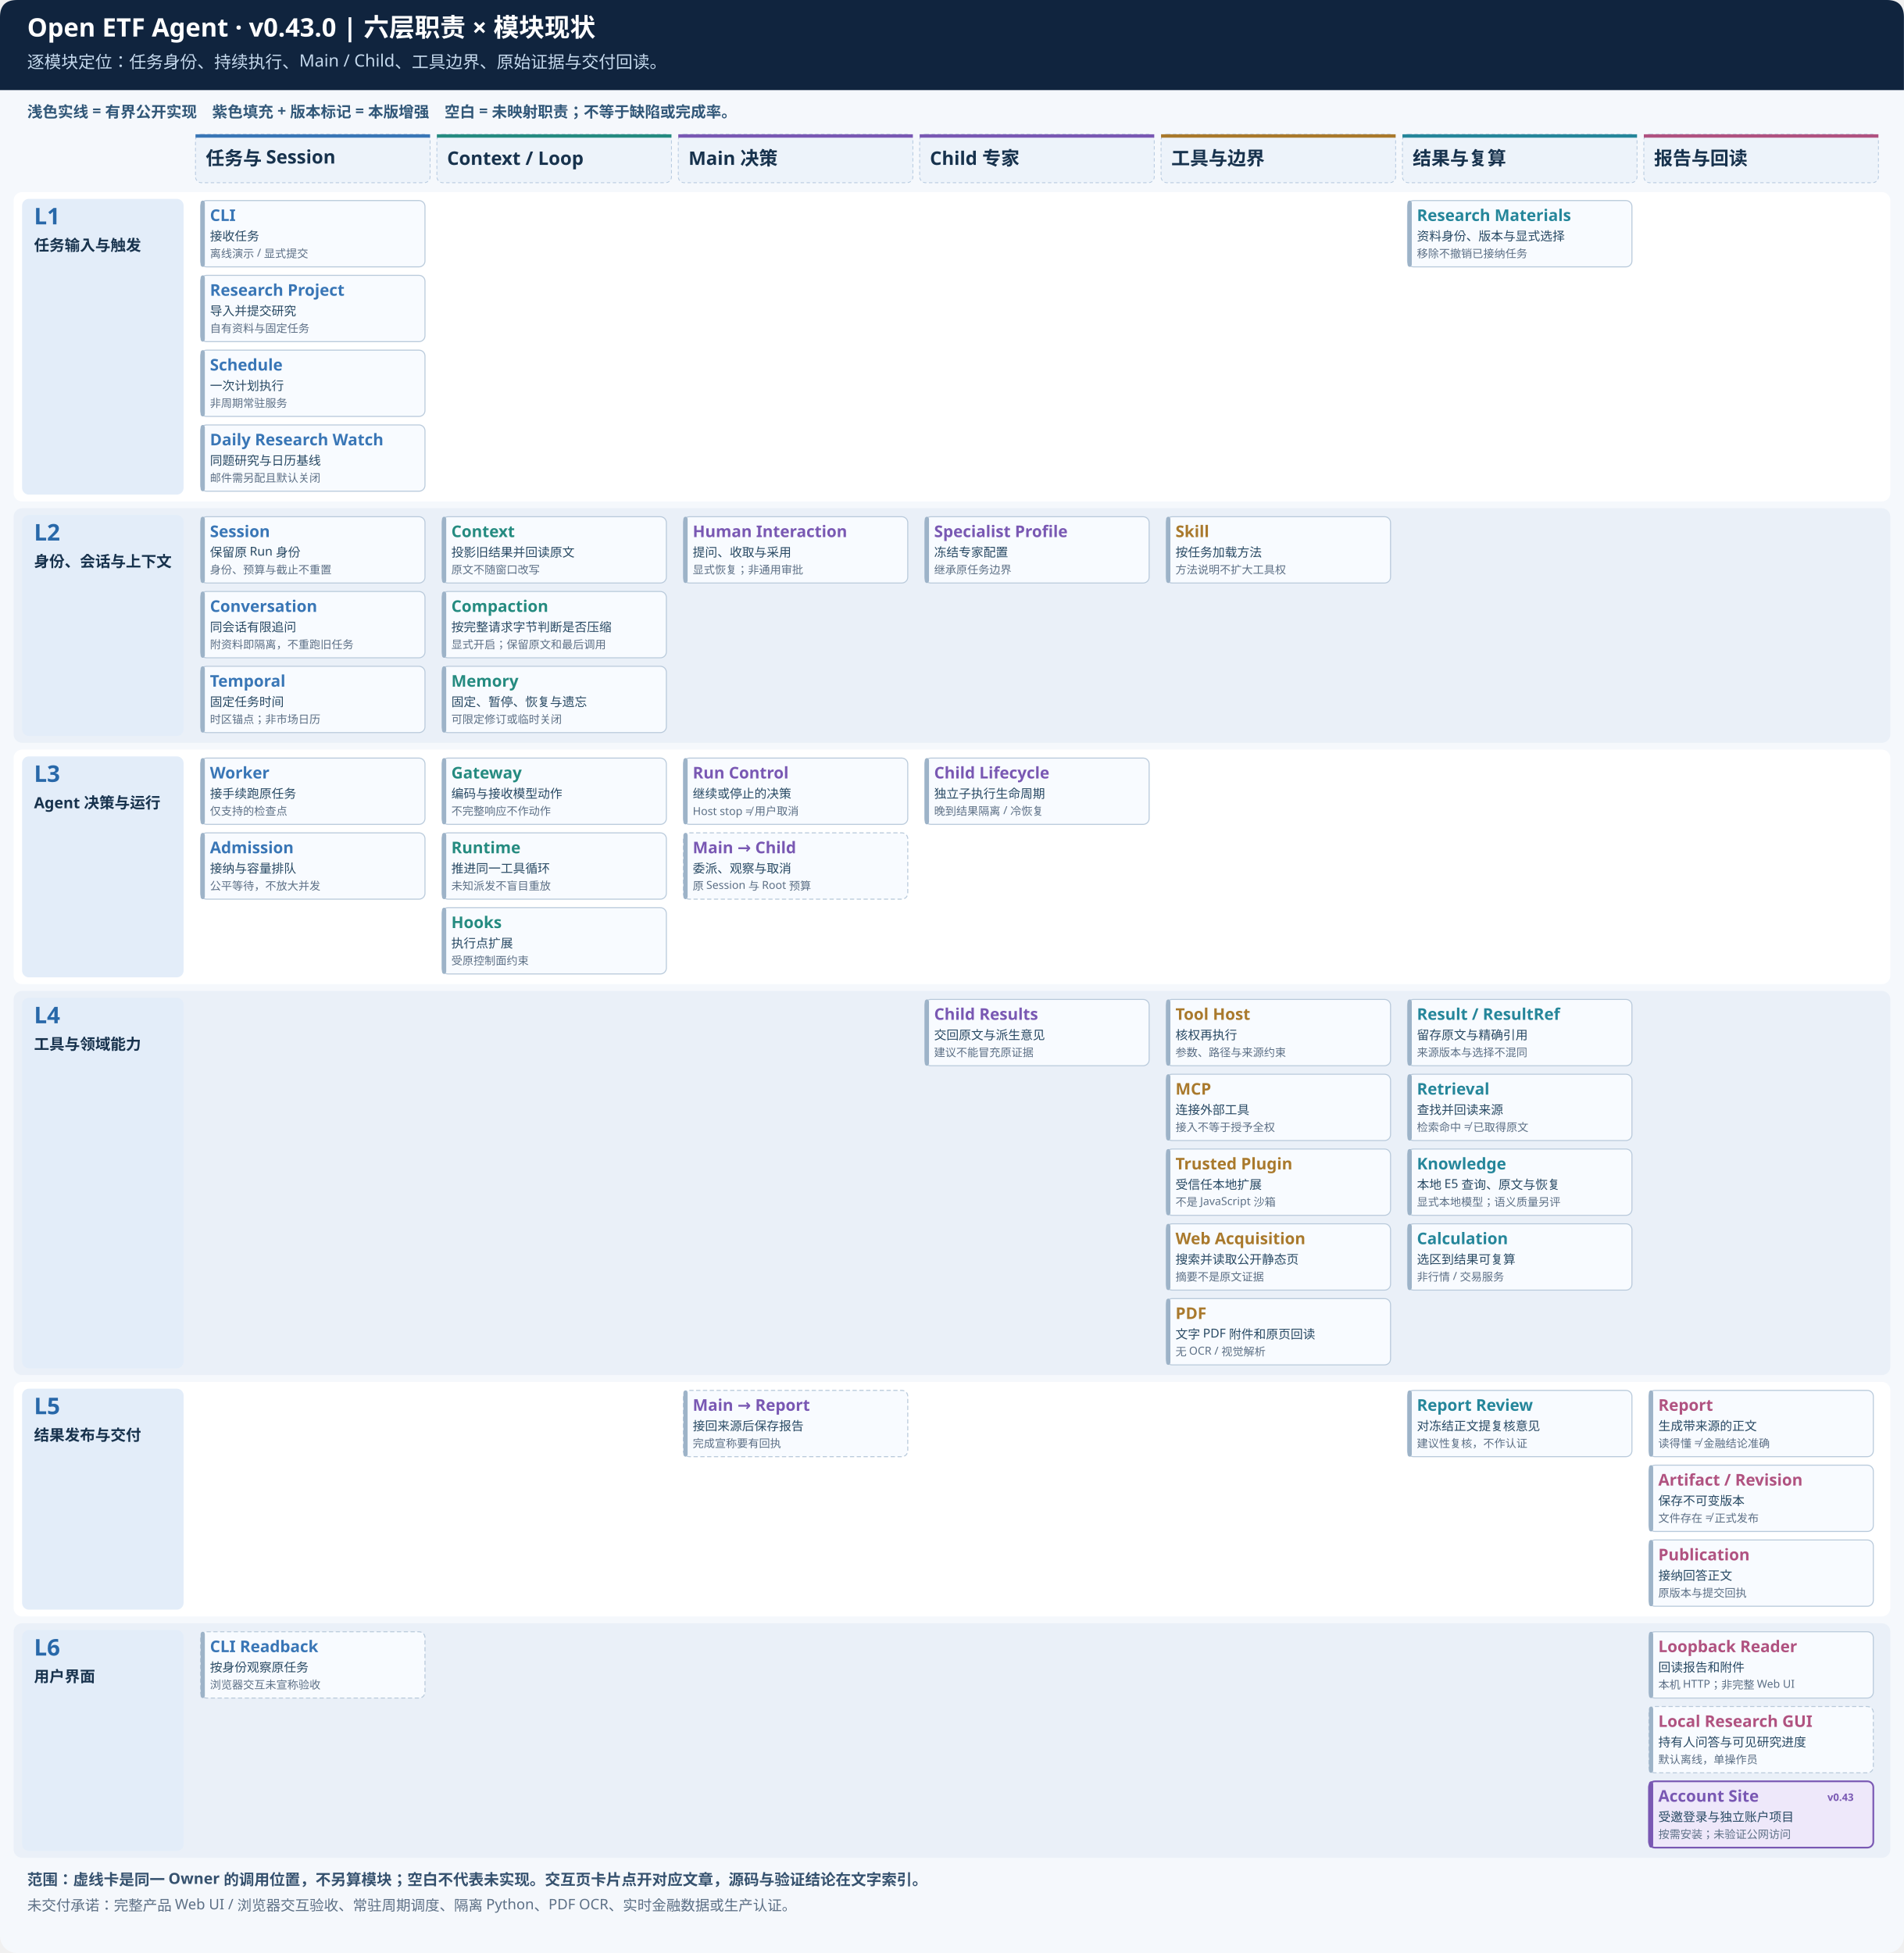
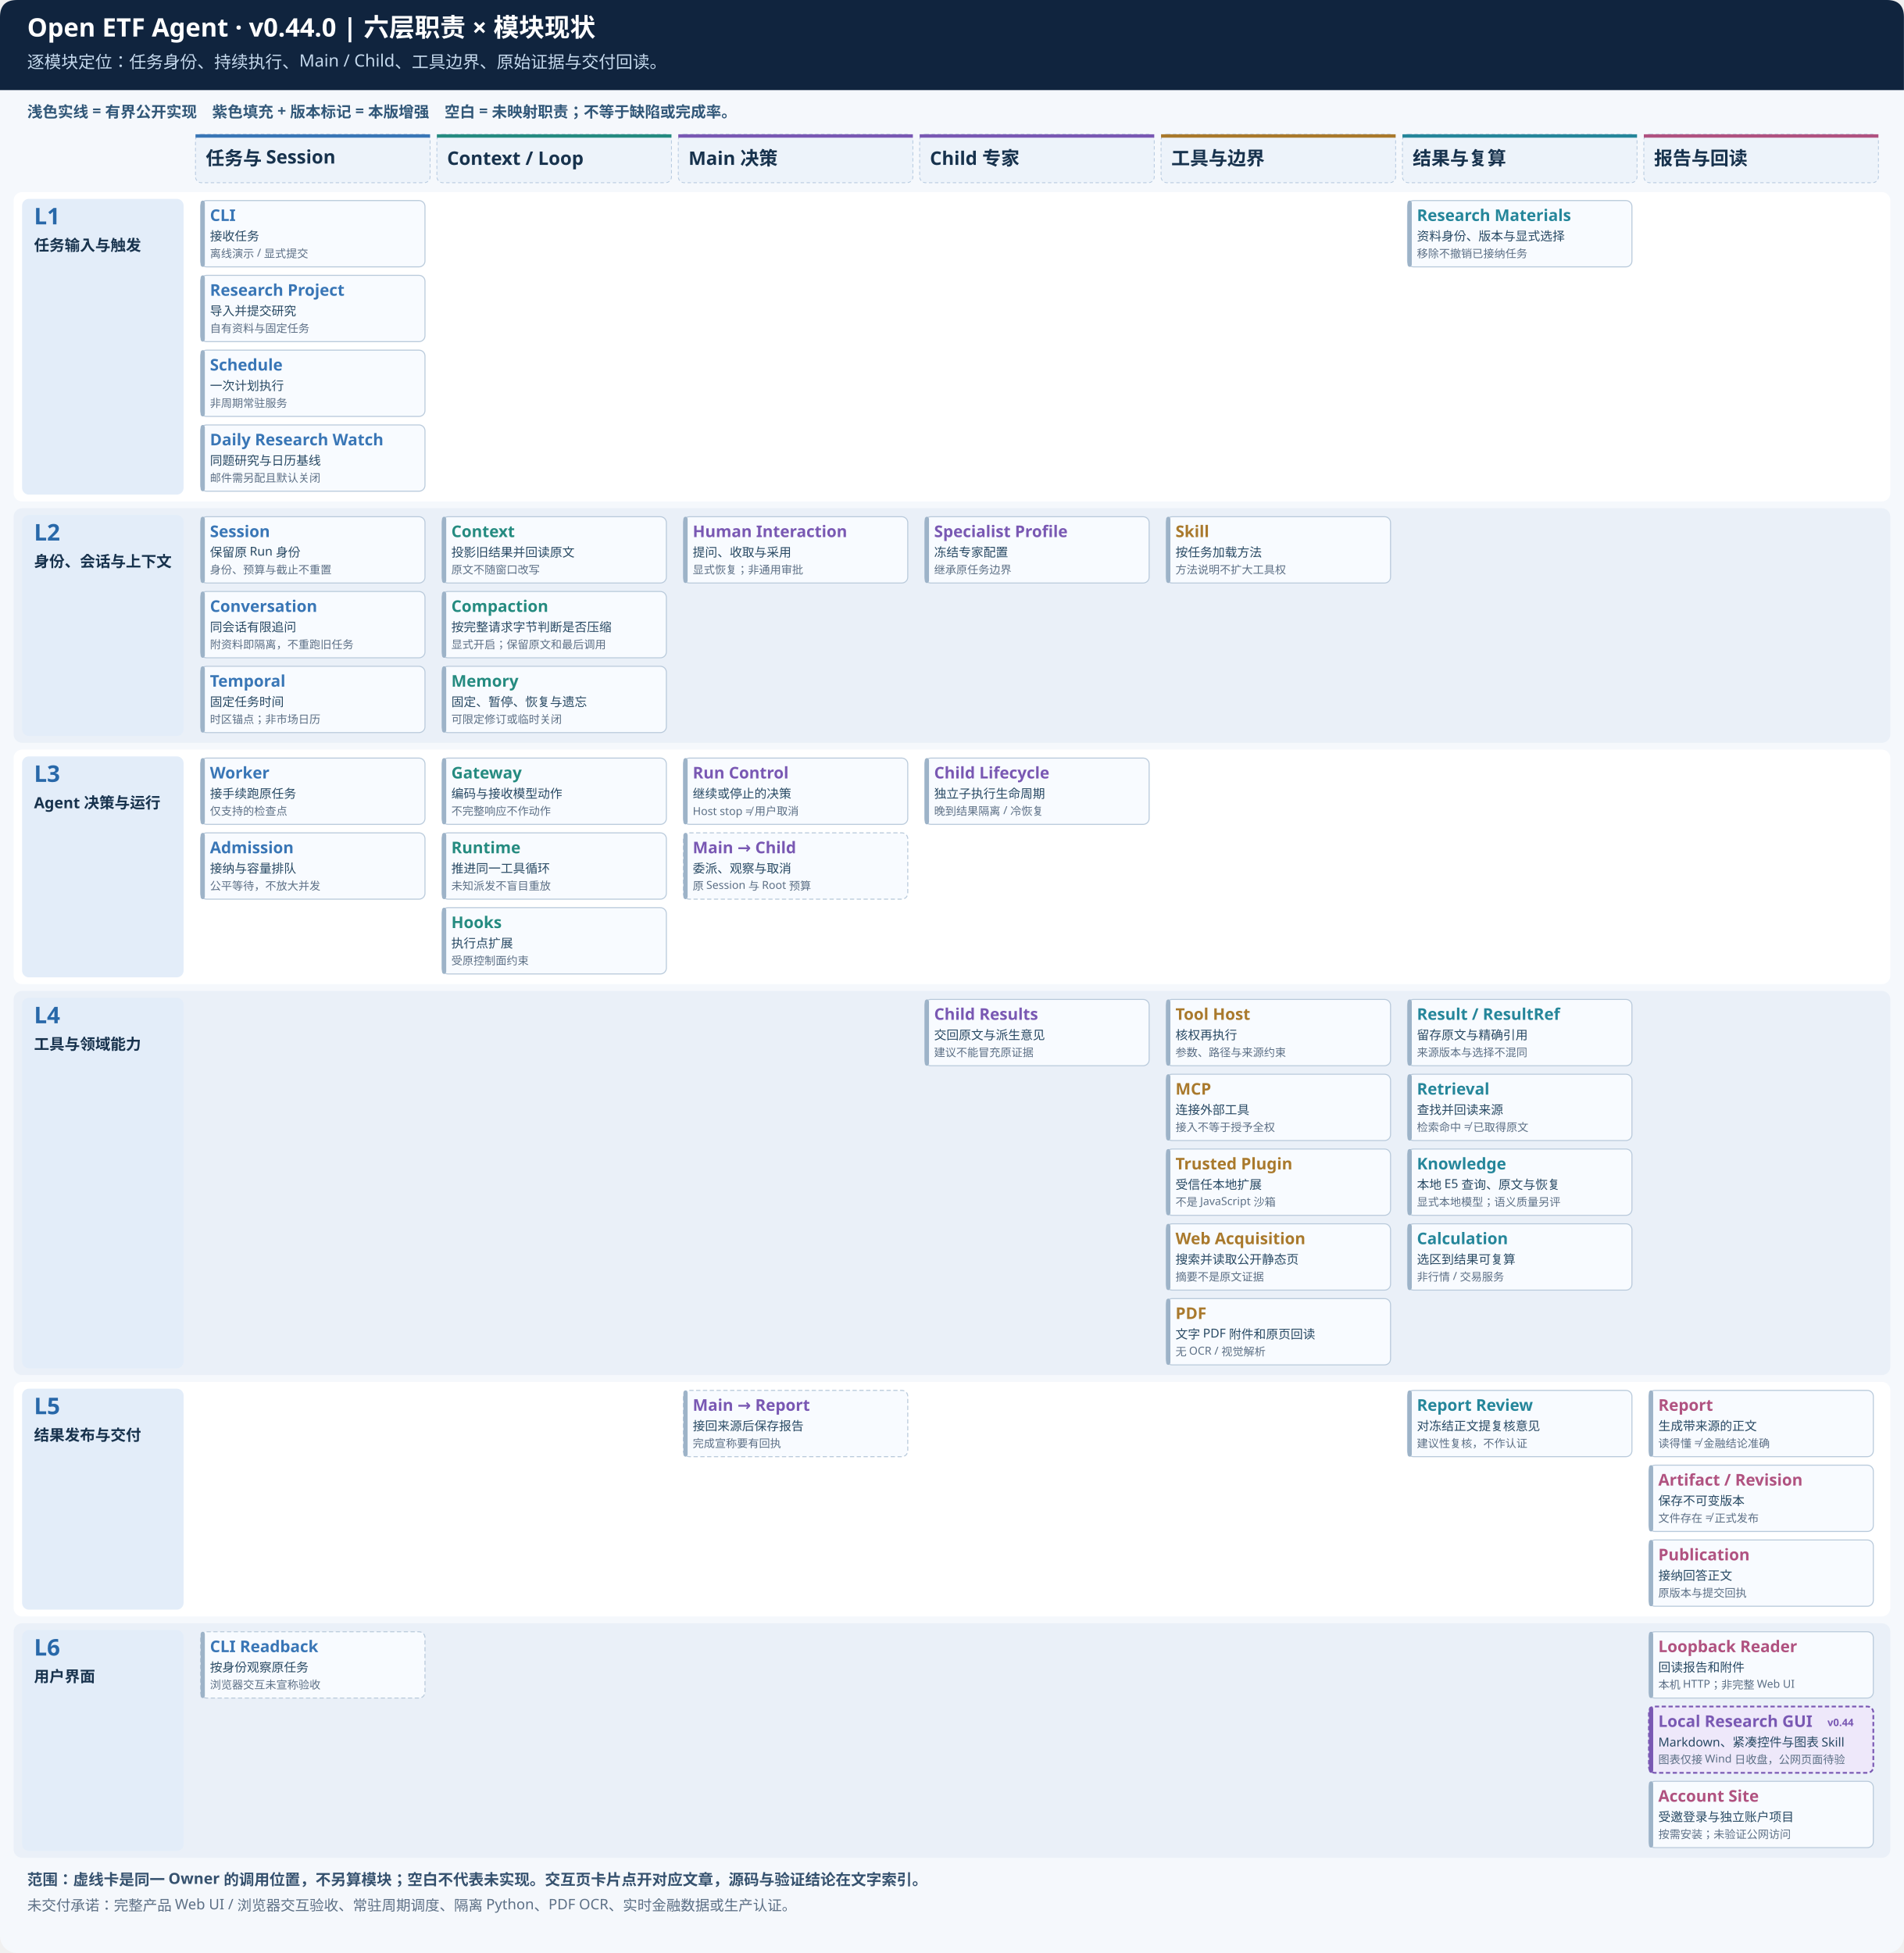
<svg xmlns="http://www.w3.org/2000/svg" width="2240" height="2298" viewBox="0 0 2240 2298" role="img" aria-labelledby="title desc">
  <rect width="2240" height="2298" rx="20" fill="#f5f8fc" />
  <path d="M20 0h2200q20 0 20 20v86H0V20Q0 0 20 0" fill="#10243e" />
  <g font-family="system-ui, sans-serif">
-     <text x="32" y="43" font-size="30" fill="#fff" font-weight="700">Open ETF Agent · v0.43.0 | 六层职责 × 模块现状</text>
+     <text x="32" y="43" font-size="30" fill="#fff" font-weight="700">Open ETF Agent · v0.44.0 | 六层职责 × 模块现状</text>
    <text x="32" y="80" font-size="20" fill="#c5d9ed" font-weight="400">逐模块定位：任务身份、持续执行、Main / Child、工具边界、原始证据与交付回读。</text>
    <text x="32" y="138" font-size="18" fill="#315778" font-weight="600">浅色实线 = 有界公开实现　紫色填充 + 版本标记 = 本版增强　空白 = 未映射职责；不等于缺陷或完成率。</text>
    <rect x="230" y="158" width="276" height="57" rx="7" fill="#edf3fa" stroke="#b8cbe0" stroke-dasharray="4 3" />
    <rect x="230" y="158" width="276" height="4" fill="#3976b6" />
    <text x="242" y="194" font-size="22" fill="#17324d" font-weight="700">任务与 Session</text>
    <rect x="514" y="158" width="276" height="57" rx="7" fill="#edf3fa" stroke="#b8cbe0" stroke-dasharray="4 3" />
    <rect x="514" y="158" width="276" height="4" fill="#258b80" />
    <text x="526" y="194" font-size="22" fill="#17324d" font-weight="700">Context / Loop</text>
    <rect x="798" y="158" width="276" height="57" rx="7" fill="#edf3fa" stroke="#b8cbe0" stroke-dasharray="4 3" />
    <rect x="798" y="158" width="276" height="4" fill="#7958b3" />
    <text x="810" y="194" font-size="22" fill="#17324d" font-weight="700">Main 决策</text>
    <rect x="1082" y="158" width="276" height="57" rx="7" fill="#edf3fa" stroke="#b8cbe0" stroke-dasharray="4 3" />
    <rect x="1082" y="158" width="276" height="4" fill="#7958b3" />
    <text x="1094" y="194" font-size="22" fill="#17324d" font-weight="700">Child 专家</text>
    <rect x="1366" y="158" width="276" height="57" rx="7" fill="#edf3fa" stroke="#b8cbe0" stroke-dasharray="4 3" />
    <rect x="1366" y="158" width="276" height="4" fill="#a9792c" />
    <text x="1378" y="194" font-size="22" fill="#17324d" font-weight="700">工具与边界</text>
    <rect x="1650" y="158" width="276" height="57" rx="7" fill="#edf3fa" stroke="#b8cbe0" stroke-dasharray="4 3" />
    <rect x="1650" y="158" width="276" height="4" fill="#25869a" />
    <text x="1662" y="194" font-size="22" fill="#17324d" font-weight="700">结果与复算</text>
    <rect x="1934" y="158" width="276" height="57" rx="7" fill="#edf3fa" stroke="#b8cbe0" stroke-dasharray="4 3" />
    <rect x="1934" y="158" width="276" height="4" fill="#b05280" />
    <text x="1946" y="194" font-size="22" fill="#17324d" font-weight="700">报告与回读</text>
    <rect x="16" y="226" width="2208" height="364" rx="10" fill="#ffffff" />
    <rect x="26" y="234" width="190" height="348" rx="8" fill="#e3edf9" />
    <text x="40" y="264" font-size="27" fill="#2868a9" font-weight="700">L1</text>
    <text x="40" y="295" font-size="18" fill="#17324d" font-weight="700">任务输入与触发</text>
    <a href="https://hpoenixf.com/eff-agent-article/articles/agent-in-15-minutes" target="_blank" rel="noopener noreferrer">
      <rect x="236" y="236" width="264" height="78" rx="7" fill="#f8fbff" stroke="#b9cadb" stroke-width="1.2" />
      <rect x="236" y="236" width="5" height="78" rx="3" fill="#9db3c8" />
      <text x="247" y="260" font-size="19" fill="#3976b6" font-weight="700">CLI</text>
      <text x="247" y="283" font-size="14.5" fill="#284963" font-weight="500">接收任务</text>
      <text x="247" y="303" font-size="13" fill="#5c6f85" font-weight="400">离线演示 / 显式提交</text>
    </a>
    <a href="https://hpoenixf.com/eff-agent-article/articles/open-etf-agent-research-project-workshop" target="_blank" rel="noopener noreferrer">
      <rect x="236" y="324" width="264" height="78" rx="7" fill="#f8fbff" stroke="#b9cadb" stroke-width="1.2" />
      <rect x="236" y="324" width="5" height="78" rx="3" fill="#9db3c8" />
      <text x="247" y="348" font-size="19" fill="#3976b6" font-weight="700">Research Project</text>
      <text x="247" y="371" font-size="14.5" fill="#284963" font-weight="500">导入并提交研究</text>
      <text x="247" y="391" font-size="13" fill="#5c6f85" font-weight="400">自有资料与固定任务</text>
    </a>
    <a href="https://hpoenixf.com/eff-agent-article/articles/agent-autonomous-scheduled-research" target="_blank" rel="noopener noreferrer">
      <rect x="236" y="412" width="264" height="78" rx="7" fill="#f8fbff" stroke="#b9cadb" stroke-width="1.2" />
      <rect x="236" y="412" width="5" height="78" rx="3" fill="#9db3c8" />
      <text x="247" y="436" font-size="19" fill="#3976b6" font-weight="700">Schedule</text>
      <text x="247" y="459" font-size="14.5" fill="#284963" font-weight="500">一次计划执行</text>
      <text x="247" y="479" font-size="13" fill="#5c6f85" font-weight="400">非周期常驻服务</text>
    </a>
    <a href="https://hpoenixf.com/eff-agent-article/articles/agent-autonomous-scheduled-research" target="_blank" rel="noopener noreferrer">
      <rect x="236" y="500" width="264" height="78" rx="7" fill="#f8fbff" stroke="#b9cadb" stroke-width="1.2" />
      <rect x="236" y="500" width="5" height="78" rx="3" fill="#9db3c8" />
      <text x="247" y="524" font-size="19" fill="#3976b6" font-weight="700">Daily Research Watch</text>
      <text x="247" y="547" font-size="14.5" fill="#284963" font-weight="500">同题研究与日历基线</text>
      <text x="247" y="567" font-size="13" fill="#5c6f85" font-weight="400">邮件需另配且默认关闭</text>
    </a>
    <a href="https://hpoenixf.com/eff-agent-article/articles/agent-research-assets-identity-version-lifecycle" target="_blank" rel="noopener noreferrer">
      <rect x="1656" y="236" width="264" height="78" rx="7" fill="#f8fbff" stroke="#b9cadb" stroke-width="1.2" />
      <rect x="1656" y="236" width="5" height="78" rx="3" fill="#9db3c8" />
      <text x="1667" y="260" font-size="19" fill="#25869a" font-weight="700">Research Materials</text>
      <text x="1667" y="283" font-size="14.5" fill="#284963" font-weight="500">资料身份、版本与显式选择</text>
      <text x="1667" y="303" font-size="13" fill="#5c6f85" font-weight="400">移除不撤销已接纳任务</text>
    </a>
    <rect x="16" y="598" width="2208" height="276" rx="10" fill="#eaf0f8" />
    <rect x="26" y="606" width="190" height="260" rx="8" fill="#e3edf9" />
    <text x="40" y="636" font-size="27" fill="#2868a9" font-weight="700">L2</text>
    <text x="40" y="667" font-size="18" fill="#17324d" font-weight="700">身份、会话与上下文</text>
    <a href="https://hpoenixf.com/eff-agent-article/articles/agent-task-session-run-worker-schedule" target="_blank" rel="noopener noreferrer">
      <rect x="236" y="608" width="264" height="78" rx="7" fill="#f8fbff" stroke="#b9cadb" stroke-width="1.2" />
      <rect x="236" y="608" width="5" height="78" rx="3" fill="#9db3c8" />
      <text x="247" y="632" font-size="19" fill="#3976b6" font-weight="700">Session</text>
      <text x="247" y="655" font-size="14.5" fill="#284963" font-weight="500">保留原 Run 身份</text>
      <text x="247" y="675" font-size="13" fill="#5c6f85" font-weight="400">身份、预算与截止不重置</text>
    </a>
    <a href="https://hpoenixf.com/eff-agent-article/articles/agent-conversation-admission-task-continuation" target="_blank" rel="noopener noreferrer">
      <rect x="236" y="696" width="264" height="78" rx="7" fill="#f8fbff" stroke="#b9cadb" stroke-width="1.2" />
      <rect x="236" y="696" width="5" height="78" rx="3" fill="#9db3c8" />
      <text x="247" y="720" font-size="19" fill="#3976b6" font-weight="700">Conversation</text>
      <text x="247" y="743" font-size="14.5" fill="#284963" font-weight="500">同会话有限追问</text>
      <text x="247" y="763" font-size="13" fill="#5c6f85" font-weight="400">附资料即隔离，不重跑旧任务</text>
    </a>
    <a href="https://hpoenixf.com/eff-agent-article/articles/agent-temporal-semantics-market-calendar" target="_blank" rel="noopener noreferrer">
      <rect x="236" y="784" width="264" height="78" rx="7" fill="#f8fbff" stroke="#b9cadb" stroke-width="1.2" />
      <rect x="236" y="784" width="5" height="78" rx="3" fill="#9db3c8" />
      <text x="247" y="808" font-size="19" fill="#3976b6" font-weight="700">Temporal</text>
      <text x="247" y="831" font-size="14.5" fill="#284963" font-weight="500">固定任务时间</text>
      <text x="247" y="851" font-size="13" fill="#5c6f85" font-weight="400">时区锚点；非市场日历</text>
    </a>
    <a href="https://hpoenixf.com/eff-agent-article/articles/agent-context-governance-actions" target="_blank" rel="noopener noreferrer">
      <rect x="520" y="608" width="264" height="78" rx="7" fill="#f8fbff" stroke="#b9cadb" stroke-width="1.2" />
      <rect x="520" y="608" width="5" height="78" rx="3" fill="#9db3c8" />
      <text x="531" y="632" font-size="19" fill="#258b80" font-weight="700">Context</text>
      <text x="531" y="655" font-size="14.5" fill="#284963" font-weight="500">投影旧结果并回读原文</text>
      <text x="531" y="675" font-size="13" fill="#5c6f85" font-weight="400">原文不随窗口改写</text>
    </a>
    <a href="https://hpoenixf.com/eff-agent-article/articles/agent-main-run-context-compaction" target="_blank" rel="noopener noreferrer">
      <rect x="520" y="696" width="264" height="78" rx="7" fill="#f8fbff" stroke="#b9cadb" stroke-width="1.2" />
      <rect x="520" y="696" width="5" height="78" rx="3" fill="#9db3c8" />
      <text x="531" y="720" font-size="19" fill="#258b80" font-weight="700">Compaction</text>
      <text x="531" y="743" font-size="14.5" fill="#284963" font-weight="500">按完整请求字节判断是否压缩</text>
      <text x="531" y="763" font-size="13" fill="#5c6f85" font-weight="400">显式开启；保留原文和最后调用</text>
    </a>
    <a href="https://hpoenixf.com/eff-agent-article/articles/026-agent-memory-forget-durable-effects" target="_blank" rel="noopener noreferrer">
      <rect x="520" y="784" width="264" height="78" rx="7" fill="#f8fbff" stroke="#b9cadb" stroke-width="1.2" />
      <rect x="520" y="784" width="5" height="78" rx="3" fill="#9db3c8" />
      <text x="531" y="808" font-size="19" fill="#258b80" font-weight="700">Memory</text>
      <text x="531" y="831" font-size="14.5" fill="#284963" font-weight="500">固定、暂停、恢复与遗忘</text>
      <text x="531" y="851" font-size="13" fill="#5c6f85" font-weight="400">可限定修订或临时关闭</text>
    </a>
    <a href="https://hpoenixf.com/eff-agent-article/articles/agent-durable-human-interaction-response-adoption" target="_blank" rel="noopener noreferrer">
      <rect x="804" y="608" width="264" height="78" rx="7" fill="#f8fbff" stroke="#b9cadb" stroke-width="1.2" />
      <rect x="804" y="608" width="5" height="78" rx="3" fill="#9db3c8" />
      <text x="815" y="632" font-size="19" fill="#7958b3" font-weight="700">Human Interaction</text>
      <text x="815" y="655" font-size="14.5" fill="#284963" font-weight="500">提问、收取与采用</text>
      <text x="815" y="675" font-size="13" fill="#5c6f85" font-weight="400">显式恢复；非通用审批</text>
    </a>
    <a href="https://hpoenixf.com/eff-agent-article/articles/agent-custom-expert-from-prompt-to-recovery" target="_blank" rel="noopener noreferrer">
      <rect x="1088" y="608" width="264" height="78" rx="7" fill="#f8fbff" stroke="#b9cadb" stroke-width="1.2" />
      <rect x="1088" y="608" width="5" height="78" rx="3" fill="#9db3c8" />
      <text x="1099" y="632" font-size="19" fill="#7958b3" font-weight="700">Specialist Profile</text>
      <text x="1099" y="655" font-size="14.5" fill="#284963" font-weight="500">冻结专家配置</text>
      <text x="1099" y="675" font-size="13" fill="#5c6f85" font-weight="400">继承原任务边界</text>
    </a>
    <a href="https://hpoenixf.com/eff-agent-article/articles/agent-skill-from-markdown-to-callable-research" target="_blank" rel="noopener noreferrer">
      <rect x="1372" y="608" width="264" height="78" rx="7" fill="#f8fbff" stroke="#b9cadb" stroke-width="1.2" />
      <rect x="1372" y="608" width="5" height="78" rx="3" fill="#9db3c8" />
      <text x="1383" y="632" font-size="19" fill="#a9792c" font-weight="700">Skill</text>
      <text x="1383" y="655" font-size="14.5" fill="#284963" font-weight="500">按任务加载方法</text>
      <text x="1383" y="675" font-size="13" fill="#5c6f85" font-weight="400">方法说明不扩大工具权</text>
    </a>
    <rect x="16" y="882" width="2208" height="276" rx="10" fill="#ffffff" />
    <rect x="26" y="890" width="190" height="260" rx="8" fill="#e3edf9" />
    <text x="40" y="920" font-size="27" fill="#2868a9" font-weight="700">L3</text>
    <text x="40" y="951" font-size="18" fill="#17324d" font-weight="700">Agent 决策与运行</text>
    <a href="https://hpoenixf.com/eff-agent-article/articles/open-etf-agent-v010-system-design" target="_blank" rel="noopener noreferrer">
      <rect x="236" y="892" width="264" height="78" rx="7" fill="#f8fbff" stroke="#b9cadb" stroke-width="1.2" />
      <rect x="236" y="892" width="5" height="78" rx="3" fill="#9db3c8" />
      <text x="247" y="916" font-size="19" fill="#3976b6" font-weight="700">Worker</text>
      <text x="247" y="939" font-size="14.5" fill="#284963" font-weight="500">接手续跑原任务</text>
      <text x="247" y="959" font-size="13" fill="#5c6f85" font-weight="400">仅支持的检查点</text>
    </a>
    <a href="https://hpoenixf.com/eff-agent-article/articles/agent-provider-admission-capacity-lease" target="_blank" rel="noopener noreferrer">
      <rect x="236" y="980" width="264" height="78" rx="7" fill="#f8fbff" stroke="#b9cadb" stroke-width="1.2" />
      <rect x="236" y="980" width="5" height="78" rx="3" fill="#9db3c8" />
      <text x="247" y="1004" font-size="19" fill="#3976b6" font-weight="700">Admission</text>
      <text x="247" y="1027" font-size="14.5" fill="#284963" font-weight="500">接纳与容量排队</text>
      <text x="247" y="1047" font-size="13" fill="#5c6f85" font-weight="400">公平等待，不放大并发</text>
    </a>
    <a href="https://hpoenixf.com/eff-agent-article/articles/agent-provider-architecture-and-admission" target="_blank" rel="noopener noreferrer">
      <rect x="520" y="892" width="264" height="78" rx="7" fill="#f8fbff" stroke="#b9cadb" stroke-width="1.2" />
      <rect x="520" y="892" width="5" height="78" rx="3" fill="#9db3c8" />
      <text x="531" y="916" font-size="19" fill="#258b80" font-weight="700">Gateway</text>
      <text x="531" y="939" font-size="14.5" fill="#284963" font-weight="500">编码与接收模型动作</text>
      <text x="531" y="959" font-size="13" fill="#5c6f85" font-weight="400">不完整响应不作动作</text>
    </a>
    <a href="https://hpoenixf.com/eff-agent-article/articles/etf-agent-model-harness-research-loop" target="_blank" rel="noopener noreferrer">
      <rect x="520" y="980" width="264" height="78" rx="7" fill="#f8fbff" stroke="#b9cadb" stroke-width="1.2" />
      <rect x="520" y="980" width="5" height="78" rx="3" fill="#9db3c8" />
      <text x="531" y="1004" font-size="19" fill="#258b80" font-weight="700">Runtime</text>
      <text x="531" y="1027" font-size="14.5" fill="#284963" font-weight="500">推进同一工具循环</text>
      <text x="531" y="1047" font-size="13" fill="#5c6f85" font-weight="400">未知派发不盲目重放</text>
    </a>
    <a href="https://hpoenixf.com/eff-agent-article/articles/agent-multi-ecosystem-hook-execution" target="_blank" rel="noopener noreferrer">
      <rect x="520" y="1068" width="264" height="78" rx="7" fill="#f8fbff" stroke="#b9cadb" stroke-width="1.2" />
      <rect x="520" y="1068" width="5" height="78" rx="3" fill="#9db3c8" />
      <text x="531" y="1092" font-size="19" fill="#258b80" font-weight="700">Hooks</text>
      <text x="531" y="1115" font-size="14.5" fill="#284963" font-weight="500">执行点扩展</text>
      <text x="531" y="1135" font-size="13" fill="#5c6f85" font-weight="400">受原控制面约束</text>
    </a>
    <a href="https://hpoenixf.com/eff-agent-article/articles/agent-veto-authority-and-run-termination" target="_blank" rel="noopener noreferrer">
      <rect x="804" y="892" width="264" height="78" rx="7" fill="#f8fbff" stroke="#b9cadb" stroke-width="1.2" />
      <rect x="804" y="892" width="5" height="78" rx="3" fill="#9db3c8" />
      <text x="815" y="916" font-size="19" fill="#7958b3" font-weight="700">Run Control</text>
      <text x="815" y="939" font-size="14.5" fill="#284963" font-weight="500">继续或停止的决策</text>
      <text x="815" y="959" font-size="13" fill="#5c6f85" font-weight="400">Host stop ≠ 用户取消</text>
    </a>
    <a href="https://hpoenixf.com/eff-agent-article/articles/agent-subagent-context-specialization" target="_blank" rel="noopener noreferrer">
      <rect x="804" y="980" width="264" height="78" rx="7" fill="#f8fbff" stroke="#b9cadb" stroke-width="1.2" stroke-dasharray="5 3" />
      <rect x="804" y="980" width="5" height="78" rx="3" fill="#9db3c8" />
      <text x="815" y="1004" font-size="19" fill="#7958b3" font-weight="700">Main → Child</text>
      <text x="815" y="1027" font-size="14.5" fill="#284963" font-weight="500">委派、观察与取消</text>
      <text x="815" y="1047" font-size="13" fill="#5c6f85" font-weight="400">原 Session 与 Root 预算</text>
    </a>
    <a href="https://hpoenixf.com/eff-agent-article/articles/agent-subagent-context-specialization" target="_blank" rel="noopener noreferrer">
      <rect x="1088" y="892" width="264" height="78" rx="7" fill="#f8fbff" stroke="#b9cadb" stroke-width="1.2" />
      <rect x="1088" y="892" width="5" height="78" rx="3" fill="#9db3c8" />
      <text x="1099" y="916" font-size="19" fill="#7958b3" font-weight="700">Child Lifecycle</text>
      <text x="1099" y="939" font-size="14.5" fill="#284963" font-weight="500">独立子执行生命周期</text>
      <text x="1099" y="959" font-size="13" fill="#5c6f85" font-weight="400">晚到结果隔离 / 冷恢复</text>
    </a>
    <rect x="16" y="1166" width="2208" height="452" rx="10" fill="#eaf0f8" />
    <rect x="26" y="1174" width="190" height="436" rx="8" fill="#e3edf9" />
    <text x="40" y="1204" font-size="27" fill="#2868a9" font-weight="700">L4</text>
    <text x="40" y="1235" font-size="18" fill="#17324d" font-weight="700">工具与领域能力</text>
    <a href="https://hpoenixf.com/eff-agent-article/articles/agent-subagent-contribution-evidence" target="_blank" rel="noopener noreferrer">
      <rect x="1088" y="1176" width="264" height="78" rx="7" fill="#f8fbff" stroke="#b9cadb" stroke-width="1.2" />
      <rect x="1088" y="1176" width="5" height="78" rx="3" fill="#9db3c8" />
      <text x="1099" y="1200" font-size="19" fill="#7958b3" font-weight="700">Child Results</text>
      <text x="1099" y="1223" font-size="14.5" fill="#284963" font-weight="500">交回原文与派生意见</text>
      <text x="1099" y="1243" font-size="13" fill="#5c6f85" font-weight="400">建议不能冒充原证据</text>
    </a>
    <a href="https://hpoenixf.com/eff-agent-article/articles/agent-tool-lifecycle-and-model-input" target="_blank" rel="noopener noreferrer">
      <rect x="1372" y="1176" width="264" height="78" rx="7" fill="#f8fbff" stroke="#b9cadb" stroke-width="1.2" />
      <rect x="1372" y="1176" width="5" height="78" rx="3" fill="#9db3c8" />
      <text x="1383" y="1200" font-size="19" fill="#a9792c" font-weight="700">Tool Host</text>
      <text x="1383" y="1223" font-size="14.5" fill="#284963" font-weight="500">核权再执行</text>
      <text x="1383" y="1243" font-size="13" fill="#5c6f85" font-weight="400">参数、路径与来源约束</text>
    </a>
    <a href="https://hpoenixf.com/eff-agent-article/articles/mcp-host-from-discovery-to-consumption" target="_blank" rel="noopener noreferrer">
      <rect x="1372" y="1264" width="264" height="78" rx="7" fill="#f8fbff" stroke="#b9cadb" stroke-width="1.2" />
      <rect x="1372" y="1264" width="5" height="78" rx="3" fill="#9db3c8" />
      <text x="1383" y="1288" font-size="19" fill="#a9792c" font-weight="700">MCP</text>
      <text x="1383" y="1311" font-size="14.5" fill="#284963" font-weight="500">连接外部工具</text>
      <text x="1383" y="1331" font-size="13" fill="#5c6f85" font-weight="400">接入不等于授予全权</text>
    </a>
    <a href="https://hpoenixf.com/eff-agent-article/articles/020-agent-extension-host-smartphone" target="_blank" rel="noopener noreferrer">
      <rect x="1372" y="1352" width="264" height="78" rx="7" fill="#f8fbff" stroke="#b9cadb" stroke-width="1.2" />
      <rect x="1372" y="1352" width="5" height="78" rx="3" fill="#9db3c8" />
      <text x="1383" y="1376" font-size="19" fill="#a9792c" font-weight="700">Trusted Plugin</text>
      <text x="1383" y="1399" font-size="14.5" fill="#284963" font-weight="500">受信任本地扩展</text>
      <text x="1383" y="1419" font-size="13" fill="#5c6f85" font-weight="400">不是 JavaScript 沙箱</text>
    </a>
    <a href="https://hpoenixf.com/eff-agent-article/articles/021-agent-web-research-from-search-to-deep-reading" target="_blank" rel="noopener noreferrer">
      <rect x="1372" y="1440" width="264" height="78" rx="7" fill="#f8fbff" stroke="#b9cadb" stroke-width="1.2" />
      <rect x="1372" y="1440" width="5" height="78" rx="3" fill="#9db3c8" />
      <text x="1383" y="1464" font-size="19" fill="#a9792c" font-weight="700">Web Acquisition</text>
      <text x="1383" y="1487" font-size="14.5" fill="#284963" font-weight="500">搜索并读取公开静态页</text>
      <text x="1383" y="1507" font-size="13" fill="#5c6f85" font-weight="400">摘要不是原文证据</text>
    </a>
    <a href="https://hpoenixf.com/eff-agent-article/articles/024-agent-pdf-from-text-to-evidence" target="_blank" rel="noopener noreferrer">
      <rect x="1372" y="1528" width="264" height="78" rx="7" fill="#f8fbff" stroke="#b9cadb" stroke-width="1.2" />
      <rect x="1372" y="1528" width="5" height="78" rx="3" fill="#9db3c8" />
      <text x="1383" y="1552" font-size="19" fill="#a9792c" font-weight="700">PDF</text>
      <text x="1383" y="1575" font-size="14.5" fill="#284963" font-weight="500">文字 PDF 附件和原页回读</text>
      <text x="1383" y="1595" font-size="13" fill="#5c6f85" font-weight="400">无 OCR / 视觉解析</text>
    </a>
    <a href="https://hpoenixf.com/eff-agent-article/articles/tool-results-outside-model-context" target="_blank" rel="noopener noreferrer">
      <rect x="1656" y="1176" width="264" height="78" rx="7" fill="#f8fbff" stroke="#b9cadb" stroke-width="1.2" />
      <rect x="1656" y="1176" width="5" height="78" rx="3" fill="#9db3c8" />
      <text x="1667" y="1200" font-size="19" fill="#25869a" font-weight="700">Result / ResultRef</text>
      <text x="1667" y="1223" font-size="14.5" fill="#284963" font-weight="500">留存原文与精确引用</text>
      <text x="1667" y="1243" font-size="13" fill="#5c6f85" font-weight="400">来源版本与选择不混同</text>
    </a>
    <a href="https://hpoenixf.com/eff-agent-article/articles/agent-knowledge-retrieval-end-to-end" target="_blank" rel="noopener noreferrer">
      <rect x="1656" y="1264" width="264" height="78" rx="7" fill="#f8fbff" stroke="#b9cadb" stroke-width="1.2" />
      <rect x="1656" y="1264" width="5" height="78" rx="3" fill="#9db3c8" />
      <text x="1667" y="1288" font-size="19" fill="#25869a" font-weight="700">Retrieval</text>
      <text x="1667" y="1311" font-size="14.5" fill="#284963" font-weight="500">查找并回读来源</text>
      <text x="1667" y="1331" font-size="13" fill="#5c6f85" font-weight="400">检索命中 ≠ 已取得原文</text>
    </a>
    <a href="https://hpoenixf.com/eff-agent-article/articles/agent-knowledge-retrieval-end-to-end" target="_blank" rel="noopener noreferrer">
      <rect x="1656" y="1352" width="264" height="78" rx="7" fill="#f8fbff" stroke="#b9cadb" stroke-width="1.2" />
      <rect x="1656" y="1352" width="5" height="78" rx="3" fill="#9db3c8" />
      <text x="1667" y="1376" font-size="19" fill="#25869a" font-weight="700">Knowledge</text>
      <text x="1667" y="1399" font-size="14.5" fill="#284963" font-weight="500">本地 E5 查询、原文与恢复</text>
      <text x="1667" y="1419" font-size="13" fill="#5c6f85" font-weight="400">显式本地模型；语义质量另评</text>
    </a>
    <a href="https://hpoenixf.com/eff-agent-article/articles/open-etf-agent-v010-system-design" target="_blank" rel="noopener noreferrer">
      <rect x="1656" y="1440" width="264" height="78" rx="7" fill="#f8fbff" stroke="#b9cadb" stroke-width="1.2" />
      <rect x="1656" y="1440" width="5" height="78" rx="3" fill="#9db3c8" />
      <text x="1667" y="1464" font-size="19" fill="#25869a" font-weight="700">Calculation</text>
      <text x="1667" y="1487" font-size="14.5" fill="#284963" font-weight="500">选区到结果可复算</text>
      <text x="1667" y="1507" font-size="13" fill="#5c6f85" font-weight="400">非行情 / 交易服务</text>
    </a>
    <rect x="16" y="1626" width="2208" height="276" rx="10" fill="#ffffff" />
    <rect x="26" y="1634" width="190" height="260" rx="8" fill="#e3edf9" />
    <text x="40" y="1664" font-size="27" fill="#2868a9" font-weight="700">L5</text>
    <text x="40" y="1695" font-size="18" fill="#17324d" font-weight="700">结果发布与交付</text>
    <a href="https://hpoenixf.com/eff-agent-article/articles/open-etf-agent-v01-first-readable-report" target="_blank" rel="noopener noreferrer">
      <rect x="804" y="1636" width="264" height="78" rx="7" fill="#f8fbff" stroke="#b9cadb" stroke-width="1.2" stroke-dasharray="5 3" />
      <rect x="804" y="1636" width="5" height="78" rx="3" fill="#9db3c8" />
      <text x="815" y="1660" font-size="19" fill="#7958b3" font-weight="700">Main → Report</text>
      <text x="815" y="1683" font-size="14.5" fill="#284963" font-weight="500">接回来源后保存报告</text>
      <text x="815" y="1703" font-size="13" fill="#5c6f85" font-weight="400">完成宣称要有回执</text>
    </a>
    <a href="https://hpoenixf.com/eff-agent-article/articles/open-etf-agent-report-review-workshop" target="_blank" rel="noopener noreferrer">
      <rect x="1656" y="1636" width="264" height="78" rx="7" fill="#f8fbff" stroke="#b9cadb" stroke-width="1.2" />
      <rect x="1656" y="1636" width="5" height="78" rx="3" fill="#9db3c8" />
      <text x="1667" y="1660" font-size="19" fill="#25869a" font-weight="700">Report Review</text>
      <text x="1667" y="1683" font-size="14.5" fill="#284963" font-weight="500">对冻结正文提复核意见</text>
      <text x="1667" y="1703" font-size="13" fill="#5c6f85" font-weight="400">建议性复核，不作认证</text>
    </a>
    <a href="https://hpoenixf.com/eff-agent-article/articles/open-etf-agent-v01-first-readable-report" target="_blank" rel="noopener noreferrer">
      <rect x="1940" y="1636" width="264" height="78" rx="7" fill="#f8fbff" stroke="#b9cadb" stroke-width="1.2" />
      <rect x="1940" y="1636" width="5" height="78" rx="3" fill="#9db3c8" />
      <text x="1951" y="1660" font-size="19" fill="#b05280" font-weight="700">Report</text>
      <text x="1951" y="1683" font-size="14.5" fill="#284963" font-weight="500">生成带来源的正文</text>
      <text x="1951" y="1703" font-size="13" fill="#5c6f85" font-weight="400">读得懂 ≠ 金融结论准确</text>
    </a>
    <a href="https://hpoenixf.com/eff-agent-article/articles/agent-artifact-version-access-sharing" target="_blank" rel="noopener noreferrer">
      <rect x="1940" y="1724" width="264" height="78" rx="7" fill="#f8fbff" stroke="#b9cadb" stroke-width="1.2" />
      <rect x="1940" y="1724" width="5" height="78" rx="3" fill="#9db3c8" />
      <text x="1951" y="1748" font-size="19" fill="#b05280" font-weight="700">Artifact / Revision</text>
      <text x="1951" y="1771" font-size="14.5" fill="#284963" font-weight="500">保存不可变版本</text>
      <text x="1951" y="1791" font-size="13" fill="#5c6f85" font-weight="400">文件存在 ≠ 正式发布</text>
    </a>
    <a href="https://hpoenixf.com/eff-agent-article/articles/019-agent-answer-publication" target="_blank" rel="noopener noreferrer">
      <rect x="1940" y="1812" width="264" height="78" rx="7" fill="#f8fbff" stroke="#b9cadb" stroke-width="1.2" />
      <rect x="1940" y="1812" width="5" height="78" rx="3" fill="#9db3c8" />
      <text x="1951" y="1836" font-size="19" fill="#b05280" font-weight="700">Publication</text>
      <text x="1951" y="1859" font-size="14.5" fill="#284963" font-weight="500">接纳回答正文</text>
      <text x="1951" y="1879" font-size="13" fill="#5c6f85" font-weight="400">原版本与提交回执</text>
    </a>
    <rect x="16" y="1910" width="2208" height="276" rx="10" fill="#eaf0f8" />
    <rect x="26" y="1918" width="190" height="260" rx="8" fill="#e3edf9" />
    <text x="40" y="1948" font-size="27" fill="#2868a9" font-weight="700">L6</text>
    <text x="40" y="1979" font-size="18" fill="#17324d" font-weight="700">用户界面</text>
    <a href="https://hpoenixf.com/eff-agent-article/articles/open-etf-agent-v01-first-readable-report" target="_blank" rel="noopener noreferrer">
      <rect x="236" y="1920" width="264" height="78" rx="7" fill="#f8fbff" stroke="#b9cadb" stroke-width="1.2" stroke-dasharray="5 3" />
      <rect x="236" y="1920" width="5" height="78" rx="3" fill="#9db3c8" />
      <text x="247" y="1944" font-size="19" fill="#3976b6" font-weight="700">CLI Readback</text>
      <text x="247" y="1967" font-size="14.5" fill="#284963" font-weight="500">按身份观察原任务</text>
      <text x="247" y="1987" font-size="13" fill="#5c6f85" font-weight="400">浏览器交互未宣称验收</text>
    </a>
    <a href="https://hpoenixf.com/eff-agent-article/articles/open-etf-agent-v010-system-design" target="_blank" rel="noopener noreferrer">
      <rect x="1940" y="1920" width="264" height="78" rx="7" fill="#f8fbff" stroke="#b9cadb" stroke-width="1.2" />
      <rect x="1940" y="1920" width="5" height="78" rx="3" fill="#9db3c8" />
      <text x="1951" y="1944" font-size="19" fill="#b05280" font-weight="700">Loopback Reader</text>
      <text x="1951" y="1967" font-size="14.5" fill="#284963" font-weight="500">回读报告和附件</text>
      <text x="1951" y="1987" font-size="13" fill="#5c6f85" font-weight="400">本机 HTTP；非完整 Web UI</text>
    </a>
    <a href="https://hpoenixf.com/eff-agent-article/articles/agent-conversation-admission-task-continuation" target="_blank" rel="noopener noreferrer">
-       <rect x="1940" y="2008" width="264" height="78" rx="7" fill="#f8fbff" stroke="#b9cadb" stroke-width="1.2" stroke-dasharray="5 3" />
-       <rect x="1940" y="2008" width="5" height="78" rx="3" fill="#9db3c8" />
-       <text x="1951" y="2032" font-size="19" fill="#b05280" font-weight="700">Local Research GUI</text>
-       <text x="1951" y="2055" font-size="14.5" fill="#284963" font-weight="500">持有人问答与可见研究进度</text>
-       <text x="1951" y="2075" font-size="13" fill="#5c6f85" font-weight="400">默认离线，单操作员</text>
+       <rect x="1940" y="2008" width="264" height="78" rx="7" fill="#eee8fa" stroke="#7958b3" stroke-width="2" stroke-dasharray="5 3" />
+       <rect x="1940" y="2008" width="5" height="78" rx="3" fill="#7958b3" />
+       <text x="1951" y="2032" font-size="19" fill="#7958b3" font-weight="700">Local Research GUI</text>
+       <text x="1951" y="2055" font-size="14.5" fill="#284963" font-weight="500">Markdown、紧凑控件与图表 Skill</text>
+       <text x="1951" y="2075" font-size="13" fill="#5c6f85" font-weight="400">图表仅接 Wind 日收盘，公网页面待验</text>
+       <text x="2150" y="2031" font-size="12" fill="#7958b3" font-weight="700">v0.44</text>
    </a>
    <a href="https://hpoenixf.com/eff-agent-article/articles/open-etf-agent-v010-system-design" target="_blank" rel="noopener noreferrer">
-       <rect x="1940" y="2096" width="264" height="78" rx="7" fill="#eee8fa" stroke="#7958b3" stroke-width="2" />
-       <rect x="1940" y="2096" width="5" height="78" rx="3" fill="#7958b3" />
-       <text x="1951" y="2120" font-size="19" fill="#7958b3" font-weight="700">Account Site</text>
+       <rect x="1940" y="2096" width="264" height="78" rx="7" fill="#f8fbff" stroke="#b9cadb" stroke-width="1.2" />
+       <rect x="1940" y="2096" width="5" height="78" rx="3" fill="#9db3c8" />
+       <text x="1951" y="2120" font-size="19" fill="#b05280" font-weight="700">Account Site</text>
      <text x="1951" y="2143" font-size="14.5" fill="#284963" font-weight="500">受邀登录与独立账户项目</text>
      <text x="1951" y="2163" font-size="13" fill="#5c6f85" font-weight="400">按需安装；未验证公网访问</text>
-       <text x="2150" y="2119" font-size="12" fill="#7958b3" font-weight="700">v0.43</text>
    </a>
    <text x="32" y="2218" font-size="18" fill="#35516e" font-weight="600">范围：虚线卡是同一 Owner 的调用位置，不另算模块；空白不代表未实现。交互页卡片点开对应文章，源码与验证结论在文字索引。</text>
    <text x="32" y="2248" font-size="17" fill="#5c6f85" font-weight="400">未交付承诺：完整产品 Web UI / 浏览器交互验收、常驻周期调度、隔离 Python、PDF OCR、实时金融数据或生产认证。</text>
  </g>
</svg>
